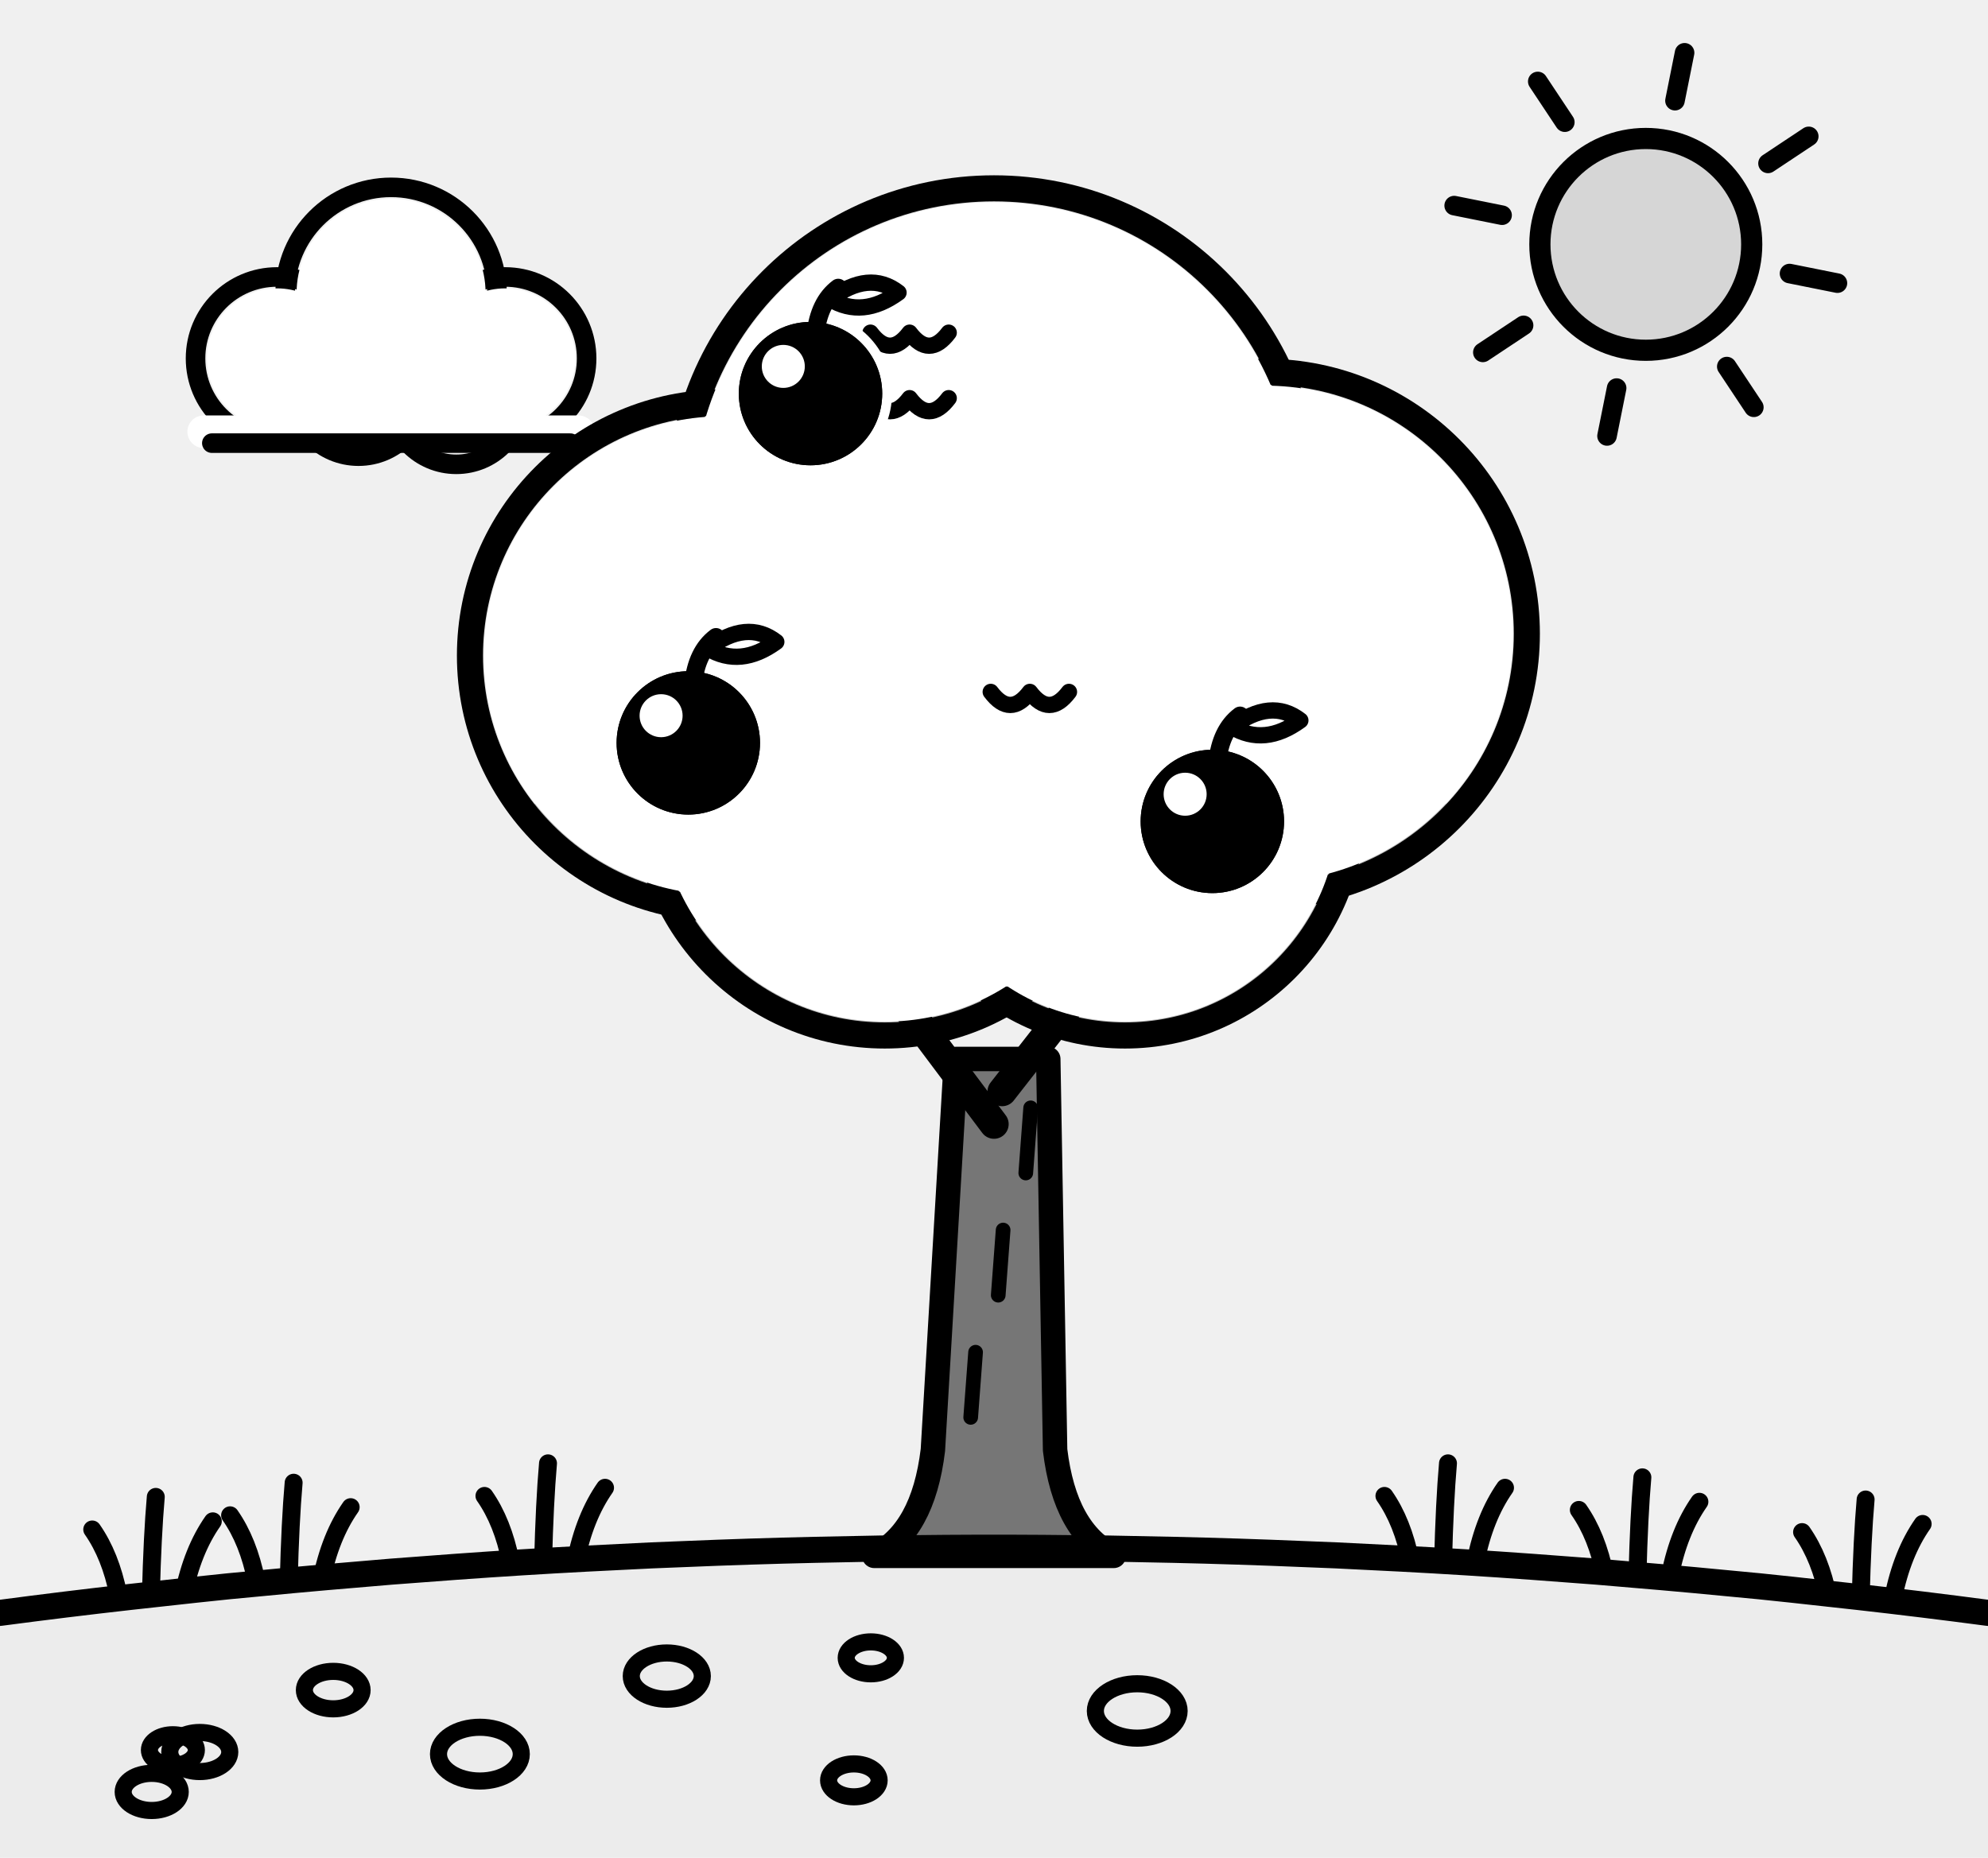
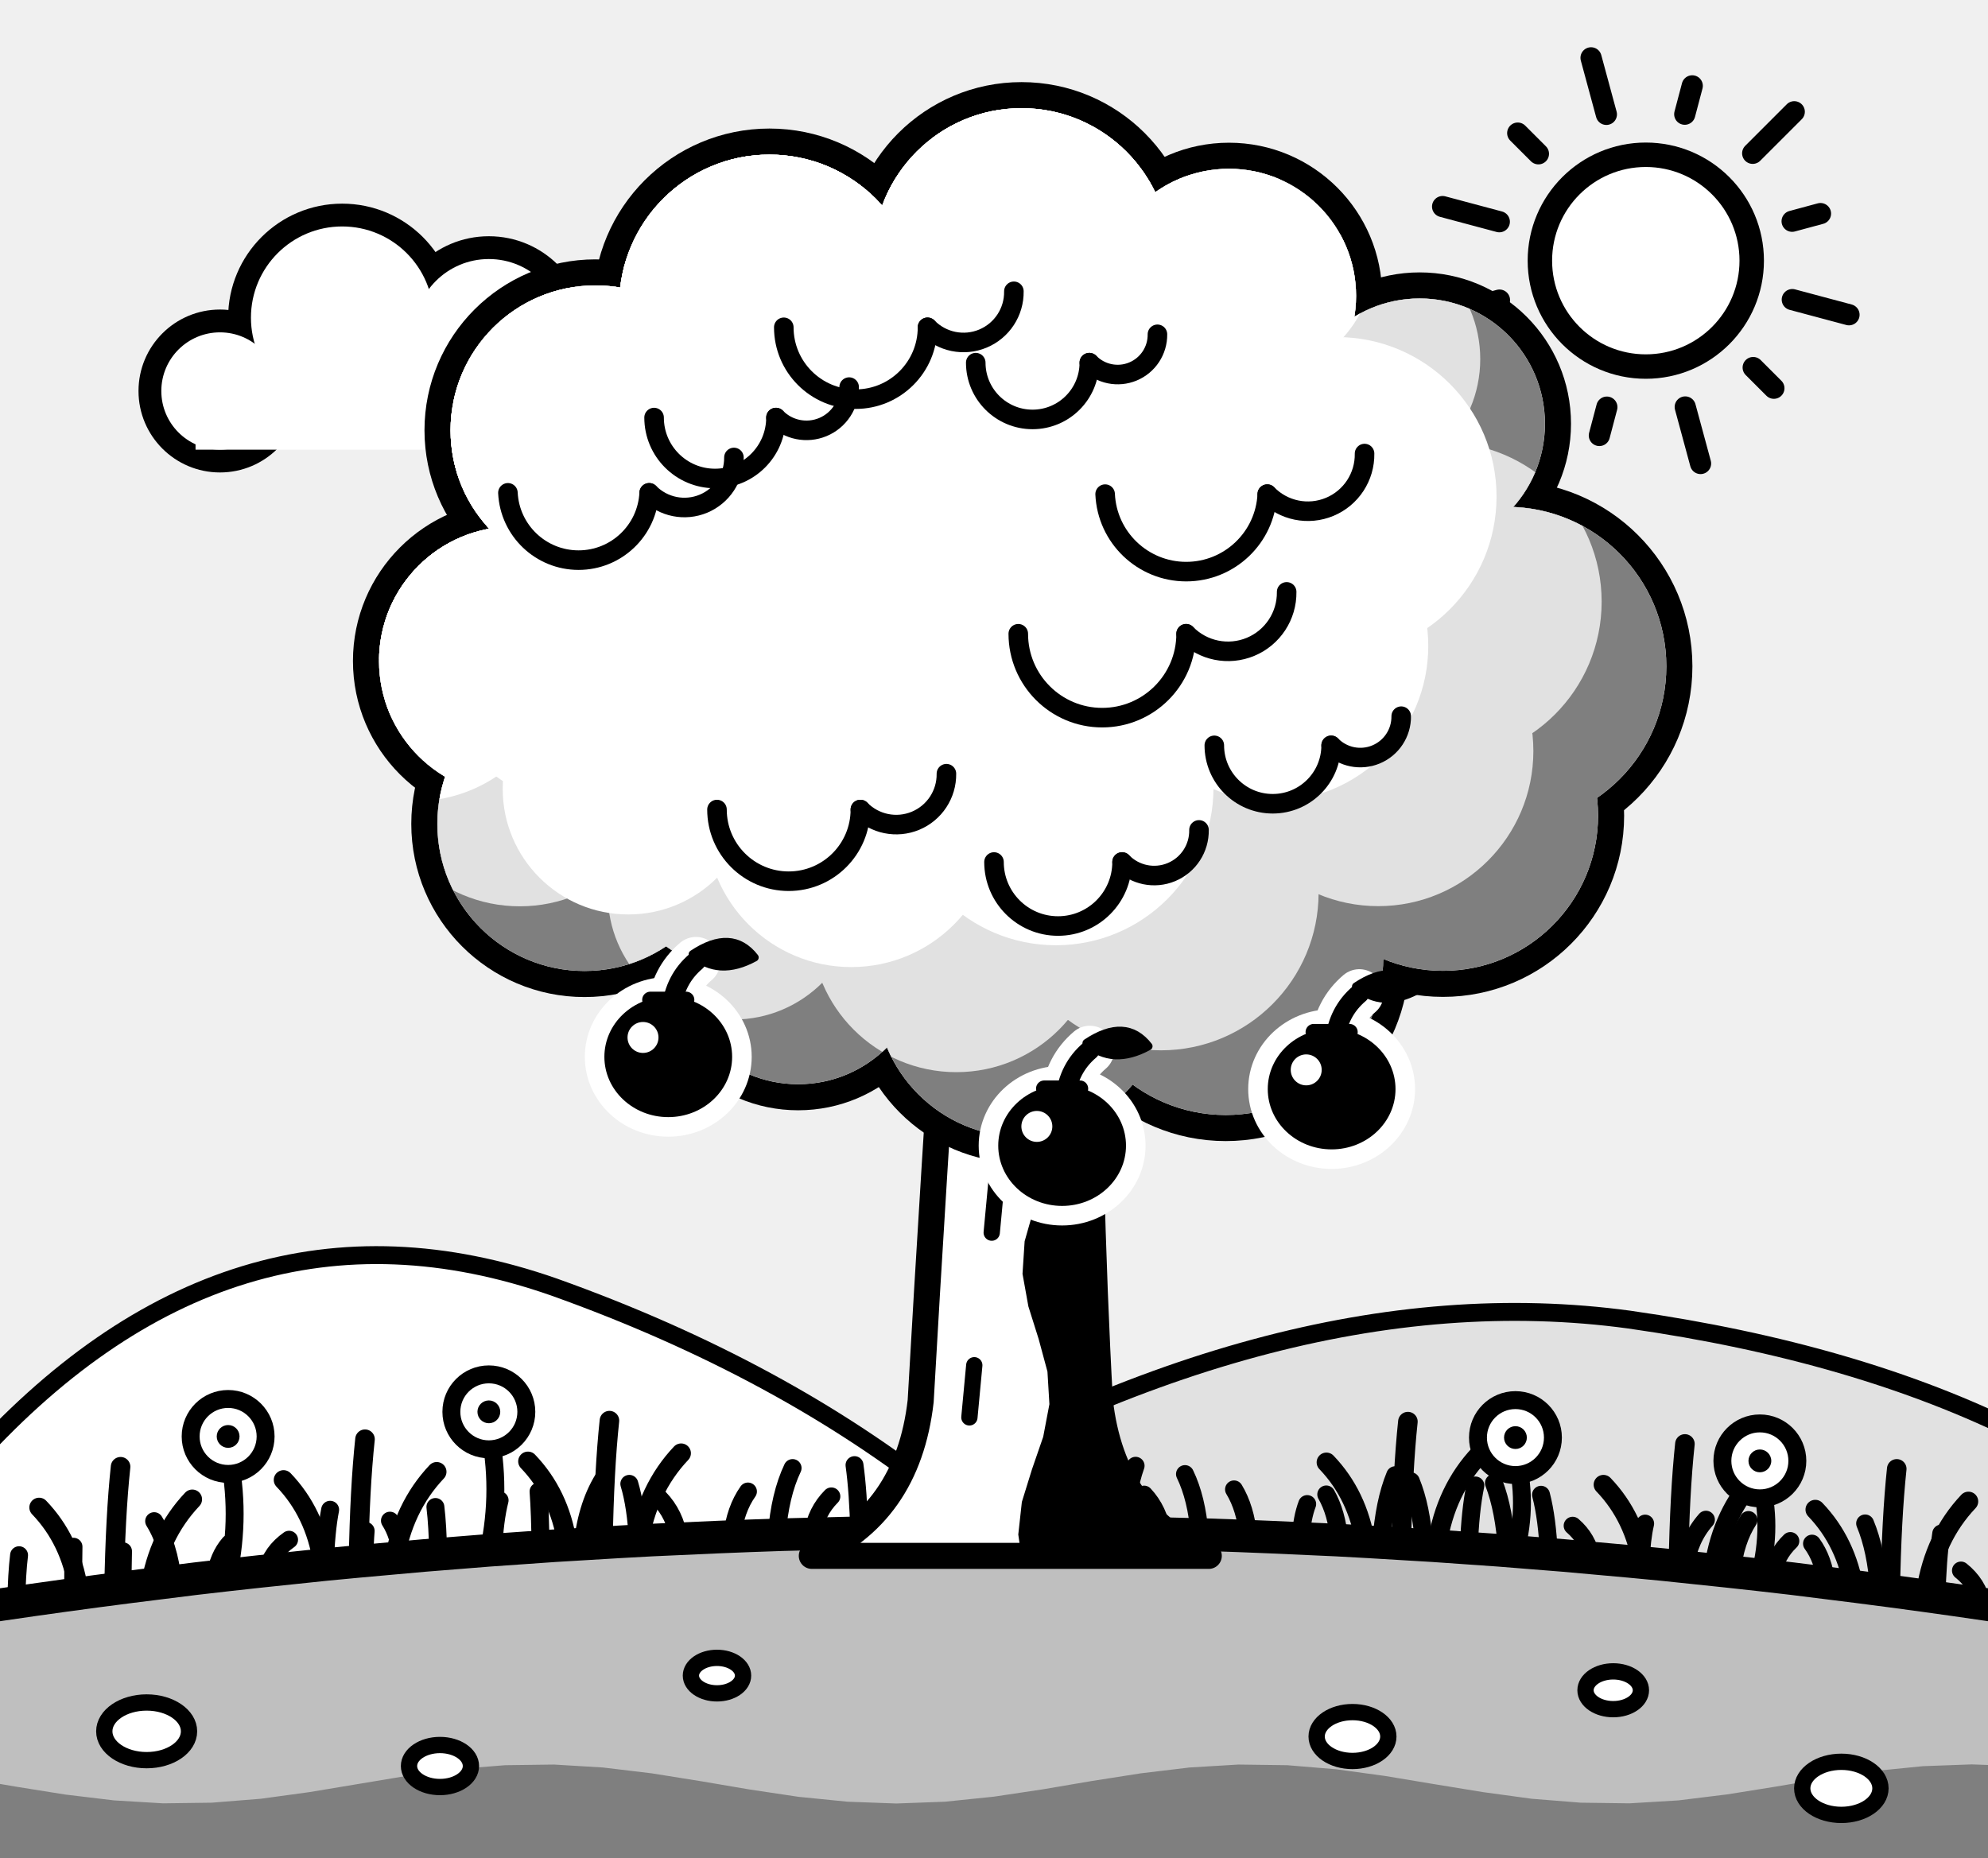
<svg xmlns="http://www.w3.org/2000/svg" width="122" height="114" viewBox="0 0 122 114">
-   <g id="shade">
-     <circle cx="101" cy="15" r="6.5" fill="rgb(214,214,214)" />
-     <path d="M0,99 L2,98.74 L4,98.49 L6,98.25 L8,98.02 L10,97.8 L12,97.58 L14,97.37 L16,97.18 L18,96.99 L20,96.81 L22,96.64 L24,96.47 L26,96.32 L28,96.17 L30,96.03 L32,95.9 L34,95.78 L36,95.67 L38,95.57 L40,95.47 L42,95.39 L44,95.31 L46,95.24 L48,95.18 L50,95.13 L52,95.09 L54,95.05 L56,95.03 L58,95.01 L60,95 L62,95 L64,95.01 L66,95.03 L68,95.05 L70,95.09 L72,95.13 L74,95.18 L76,95.24 L78,95.31 L80,95.39 L82,95.47 L84,95.57 L86,95.67 L88,95.78 L90,95.9 L92,96.03 L94,96.17 L96,96.32 L98,96.47 L100,96.64 L102,96.81 L104,96.99 L106,97.18 L108,97.37 L110,97.58 L112,97.8 L114,98.02 L116,98.25 L118,98.49 L120,98.74 L122,99 L122,114 L0,114 Z" fill="rgb(236,236,236)" />
-     <path d="M53.65,95.5 Q56.65,94 57.25,89 L58.67,65 L64.33,65 L64.75,89 Q65.35,94 68.35,95.5 Z" fill="rgb(118,118,118)" />
+   <g stroke-linecap="round" stroke-linejoin="round">
+     <path d="M109.99,18.39 L113.47,19.32" fill="none" stroke="#000" stroke-width="1.3" />
+     <path d="M107.59,22.56 L108.86,23.83" fill="none" stroke="#000" stroke-width="1.3" />
+     <path d="M103.42,24.98 L104.36,28.45" fill="none" stroke="#000" stroke-width="1.3" />
+     <path d="M98.61,24.99 L98.15,26.73" fill="none" stroke="#000" stroke-width="1.3" />
+     <path d="M94.44,22.59 L91.89,25.14" fill="none" stroke="#000" stroke-width="1.3" />
+     <path d="M92.02,18.42 L90.28,18.89" fill="none" stroke="#000" stroke-width="1.3" />
+     <path d="M92.01,13.61 L88.53,12.68" fill="none" stroke="#000" stroke-width="1.3" />
+     <path d="M94.41,9.44 L93.14,8.17" fill="none" stroke="#000" stroke-width="1.3" />
+     <path d="M98.58,7.02 L97.64,3.55" fill="none" stroke="#000" stroke-width="1.3" />
+     <path d="M103.39,7.01 L103.85,5.27" fill="none" stroke="#000" stroke-width="1.3" />
+     <path d="M107.56,9.41 L110.11,6.86" fill="none" stroke="#000" stroke-width="1.3" />
+     <path d="M109.98,13.58 L111.72,13.11" fill="none" stroke="#000" stroke-width="1.3" />
+     <circle cx="101" cy="16" r="6.5" fill="#fff" stroke="#000" stroke-width="1.5" />
+     <clipPath id="c1">
+       <rect x="0" y="0" width="122" height="29" />
+     </clipPath>
+     <g clip-path="url(#c1)">
+       <circle cx="13.5" cy="24" r="5" fill="#000" />
+       <circle cx="21" cy="19.5" r="7" fill="#000" />
+       <circle cx="30" cy="20.5" r="6" fill="#000" />
+       <circle cx="36.5" cy="24.5" r="4.5" fill="#000" />
+     </g>
+     <clipPath id="c2">
+       <rect x="0" y="0" width="122" height="27.6" />
+     </clipPath>
+     <g clip-path="url(#c2)">
+       <circle cx="13.5" cy="24" r="3.6" fill="#fff" />
+       <circle cx="21" cy="19.5" r="5.6" fill="#fff" />
+       <circle cx="30" cy="20.5" r="4.6" fill="#fff" />
+       <circle cx="36.5" cy="24.5" r="3.1" fill="#fff" />
+       <rect x="12" y="22" width="26" height="6" fill="#fff" />
+     </g>
+     <path d="M-2,90 Q14,72 34,79 Q48,84 58,92 L58,110 L-2,110 Z" fill="#fff" stroke="#000" stroke-width="1.1" />
+     <path d="M52,94 Q78,78 100,81 Q114,83 124,88 L124,110 L52,110 Z" fill="#e1e1e1" stroke="#000" stroke-width="1.1" />
+     <path d="M-2,98.8 L0,98.5 L2,98.21 L4,97.93 L6,97.66 L8,97.4 L10,97.15 L12,96.9 L14,96.67 L16,96.45 L18,96.24 L20,96.03 L22,95.84 L24,95.66 L26,95.48 L28,95.32 L30,95.16 L32,95.02 L34,94.88 L36,94.76 L38,94.64 L40,94.53 L42,94.44 L44,94.35 L46,94.27 L48,94.2 L50,94.15 L52,94.1 L54,94.06 L56,94.03 L58,94.01 L60,94 L62,94 L64,94.01 L66,94.03 L68,94.06 L70,94.1 L72,94.15 L74,94.2 L76,94.27 L78,94.35 L80,94.44 L82,94.53 L84,94.64 L86,94.76 L88,94.88 L90,95.02 L92,95.16 L94,95.32 L96,95.48 L98,95.66 L100,95.84 L102,96.03 L104,96.24 L106,96.45 L108,96.67 L110,96.9 L112,97.15 L114,97.4 L116,97.66 L118,97.93 L120,98.21 L122,98.5 L124,98.8 L124,116 L-2,116 Z" fill="#bfbfbf" />
+     <path d="M-2,109.16 L1,109.67 L4,110.15 L7,110.51 L10,110.69 L13,110.65 L16,110.41 L19,110 L22,109.5 L25,109 L28,108.59 L31,108.35 L34,108.31 L37,108.49 L40,108.85 L43,109.33 L46,109.84 L49,110.29 L52,110.59 L55,110.7 L58,110.59 L61,110.28 L64,109.83 L67,109.32 L70,108.85 L73,108.49 L76,108.31 L79,108.35 L82,108.6 L85,109.01 L88,109.51 L91,110 L94,110.41 L97,110.65 L100,110.69 L103,110.51 L106,110.14 L109,109.66 L112,109.15 L115,108.71 L118,108.41 L121,108.3 L124,108.41 L124,116 L-2,116 Z" fill="#7f7f7f" />
+     <ellipse cx="9" cy="106.27" rx="2.6" ry="1.77" fill="#fff" stroke="#000" stroke-width="1" />
+     <ellipse cx="27" cy="108.4" rx="1.9" ry="1.29" fill="#fff" stroke="#000" stroke-width="1" />
+     <ellipse cx="44" cy="102.85" rx="1.6" ry="1.09" fill="#fff" stroke="#000" stroke-width="1" />
+     <ellipse cx="83" cy="106.59" rx="2.2" ry="1.5" fill="#fff" stroke="#000" stroke-width="1" />
+     <ellipse cx="99" cy="103.75" rx="1.7" ry="1.16" fill="#fff" stroke="#000" stroke-width="1" />
+     <ellipse cx="113" cy="109.77" rx="2.4" ry="1.63" fill="#fff" stroke="#000" stroke-width="1" />
+     <path d="M1,98.35 q0.03,-1.73 0.17,-2.89" fill="none" stroke="#000" stroke-width="1.1" />
+     <path d="M4.49,97.86 q0,-1.75 0.02,-2.92" fill="none" stroke="#000" stroke-width="1.1" />
+     <path d="M7.52,97.46 q0.01,-1.35 0.03,-2.24" fill="none" stroke="#000" stroke-width="1.1" />
+     <path d="M10.6,97.07 q-0.23,-2.22 -1.14,-3.7" fill="none" stroke="#000" stroke-width="1.1" />
+     <path d="M13.22,96.76 q0.17,-1.21 0.87,-2.02" fill="none" stroke="#000" stroke-width="1.1" />
+     <path d="M16.39,96.41 q0.27,-1.14 1.35,-1.9" fill="none" stroke="#000" stroke-width="1.1" />
+     <path d="M19.94,96.04 q0.06,-2.02 0.32,-3.37" fill="none" stroke="#000" stroke-width="1.1" />
+     <path d="M22.36,95.81 q0.02,-1.1 0.08,-1.84" fill="none" stroke="#000" stroke-width="1.1" />
+     <path d="M24.65,95.6 q-0.14,-1.35 -0.72,-2.26" fill="none" stroke="#000" stroke-width="1.1" />
+     <path d="M26.89,95.41 q-0.03,-1.75 -0.17,-2.91" fill="none" stroke="#000" stroke-width="1.1" />
+     <path d="M30.27,95.14 q0.08,-1.83 0.39,-3.05" fill="none" stroke="#000" stroke-width="1.1" />
+     <path d="M33.17,94.94 q-0.02,-2.03 -0.12,-3.39" fill="none" stroke="#000" stroke-width="1.1" />
+     <path d="M35.76,94.77 q0.28,-2.52 1.39,-4.19" fill="none" stroke="#000" stroke-width="1.1" />
+     <path d="M39.14,94.58 q-0.1,-2.1 -0.52,-3.5" fill="none" stroke="#000" stroke-width="1.1" />
+     <path d="M41.66,94.45 q-0.24,-1.5 -1.2,-2.49" fill="none" stroke="#000" stroke-width="1.1" />
+     <path d="M44.93,94.31 q0.19,-1.66 0.97,-2.76" fill="none" stroke="#000" stroke-width="1.1" />
+     <path d="M47.67,94.21 q0.19,-2.46 0.97,-4.1" fill="none" stroke="#000" stroke-width="1.1" />
+     <path d="M49.87,94.15 q0.23,-1.38 1.15,-2.3" fill="none" stroke="#000" stroke-width="1.1" />
+     <path d="M52.73,94.08 q-0.06,-2.49 -0.29,-4.15" fill="none" stroke="#000" stroke-width="1.1" />
+     <path d="M68.97,94.08 q0.14,-2.47 0.72,-4.11" fill="none" stroke="#000" stroke-width="1.1" />
+     <path d="M71.33,94.13 q-0.22,-1.43 -1.12,-2.39" fill="none" stroke="#000" stroke-width="1.1" />
+     <path d="M73.62,94.19 q-0.18,-2.23 -0.9,-3.71" fill="none" stroke="#000" stroke-width="1.1" />
+     <path d="M76.6,94.29 q-0.17,-1.72 -0.87,-2.87" fill="none" stroke="#000" stroke-width="1.1" />
+     <path d="M79.82,94.43 q0.08,-1.27 0.4,-2.11" fill="none" stroke="#000" stroke-width="1.1" />
+     <path d="M82.19,94.54 q-0.16,-1.69 -0.8,-2.81" fill="none" stroke="#000" stroke-width="1.1" />
+     <path d="M84.77,94.68 q0.17,-2.48 0.85,-4.13" fill="none" stroke="#000" stroke-width="1.1" />
+     <path d="M87.39,94.84 q-0.16,-2.35 -0.81,-3.92" fill="none" stroke="#000" stroke-width="1.1" />
+     <path d="M90.14,95.03 q0.08,-2.31 0.4,-3.85" fill="none" stroke="#000" stroke-width="1.1" />
+     <path d="M92.48,95.2 q-0.16,-2.5 -0.8,-4.17" fill="none" stroke="#000" stroke-width="1.1" />
+     <path d="M95.05,95.4 q-0.1,-2.19 -0.48,-3.65" fill="none" stroke="#000" stroke-width="1.1" />
+     <path d="M97.66,95.63 q-0.23,-1.19 -1.15,-1.98" fill="none" stroke="#000" stroke-width="1.1" />
+     <path d="M100.68,95.9 q0.06,-1.43 0.28,-2.38" fill="none" stroke="#000" stroke-width="1.1" />
+     <path d="M103.4,96.17 q0.26,-1.73 1.29,-2.89" fill="none" stroke="#000" stroke-width="1.1" />
+     <path d="M106.27,96.48 q0.21,-1.91 1.03,-3.18" fill="none" stroke="#000" stroke-width="1.1" />
+     <path d="M108.73,96.76 q0.23,-1.3 1.14,-2.17" fill="none" stroke="#000" stroke-width="1.1" />
+     <path d="M112.07,97.15 q-0.17,-1.44 -0.87,-2.4" fill="none" stroke="#000" stroke-width="1.1" />
+     <path d="M115.31,97.57 q-0.17,-2.43 -0.85,-4.06" fill="none" stroke="#000" stroke-width="1.1" />
+     <path d="M118.84,98.05 q0.06,-2.35 0.29,-3.92" fill="none" stroke="#000" stroke-width="1.1" />
+     <path d="M121.63,98.45 q-0.26,-1.23 -1.29,-2.05" fill="none" stroke="#000" stroke-width="1.1" />
+     <path d="M4.8,97.53 q-0.48,-3 -2.4,-5" fill="none" stroke="#000" stroke-width="1.2" />
+     <path d="M7,97.53 q0.08,-4.5 0.4,-7.5" fill="none" stroke="#000" stroke-width="1.2" />
+     <path d="M9.2,97.53 q0.52,-3.3 2.6,-5.5" fill="none" stroke="#000" stroke-width="1.2" />
+     <path d="M19.8,95.84 q-0.48,-3 -2.4,-5" fill="none" stroke="#000" stroke-width="1.2" />
+     <path d="M22,95.84 q0.08,-4.5 0.4,-7.5" fill="none" stroke="#000" stroke-width="1.2" />
+     <path d="M24.2,95.84 q0.52,-3.3 2.6,-5.5" fill="none" stroke="#000" stroke-width="1.2" />
+     <path d="M34.8,94.7 q-0.48,-3 -2.4,-5" fill="none" stroke="#000" stroke-width="1.2" />
+     <path d="M37,94.7 q0.08,-4.5 0.4,-7.5" fill="none" stroke="#000" stroke-width="1.2" />
+     <path d="M39.2,94.7 q0.52,-3.3 2.6,-5.5" fill="none" stroke="#000" stroke-width="1.2" />
+     <path d="M83.8,94.76 q-0.48,-3 -2.4,-5" fill="none" stroke="#000" stroke-width="1.2" />
+     <path d="M86,94.76 q0.08,-4.5 0.4,-7.5" fill="none" stroke="#000" stroke-width="1.2" />
+     <path d="M88.2,94.76 q0.52,-3.3 2.6,-5.5" fill="none" stroke="#000" stroke-width="1.2" />
+     <path d="M100.8,96.13 q-0.48,-3 -2.4,-5" fill="none" stroke="#000" stroke-width="1.2" />
+     <path d="M103,96.13 q0.08,-4.5 0.4,-7.5" fill="none" stroke="#000" stroke-width="1.2" />
+     <path d="M105.2,96.13 q0.52,-3.3 2.6,-5.5" fill="none" stroke="#000" stroke-width="1.2" />
+     <path d="M113.8,97.66 q-0.48,-3 -2.4,-5" fill="none" stroke="#000" stroke-width="1.2" />
+     <path d="M116,97.66 q0.08,-4.5 0.4,-7.5" fill="none" stroke="#000" stroke-width="1.2" />
+     <path d="M118.2,97.66 q0.52,-3.3 2.6,-5.5" fill="none" stroke="#000" stroke-width="1.2" />
+     <path d="M14,96.67 q0.8,-3.75 0,-7.5" fill="none" stroke="#000" stroke-width="1.1" />
+     <circle cx="14" cy="88.17" r="2.3" fill="#fff" stroke="#000" stroke-width="1.1" />
+     <circle cx="14" cy="88.17" r="0.7" fill="#000" />
+     <path d="M108,96.67 q0.8,-3 0,-6" fill="none" stroke="#000" stroke-width="1.1" />
+     <circle cx="108" cy="89.67" r="2.3" fill="#fff" stroke="#000" stroke-width="1.1" />
+     <circle cx="108" cy="89.67" r="0.7" fill="#000" />
+     <path d="M30,95.16 q0.8,-3.75 0,-7.5" fill="none" stroke="#000" stroke-width="1.1" />
+     <circle cx="30" cy="86.66" r="2.3" fill="#fff" stroke="#000" stroke-width="1.1" />
+     <circle cx="30" cy="86.66" r="0.7" fill="#000" />
+     <path d="M93,95.24 q0.8,-3 0,-6" fill="none" stroke="#000" stroke-width="1.1" />
+     <circle cx="93" cy="88.24" r="2.3" fill="#fff" stroke="#000" stroke-width="1.1" />
+     <circle cx="93" cy="88.24" r="0.7" fill="#000" />
+     <path d="M-2,98.8 L0,98.5 L2,98.21 L4,97.93 L6,97.66 L8,97.4 L10,97.15 L12,96.9 L14,96.67 L16,96.45 L18,96.24 L20,96.03 L22,95.84 L24,95.66 L26,95.48 L28,95.32 L30,95.16 L32,95.02 L34,94.88 L36,94.76 L38,94.64 L40,94.53 L42,94.44 L44,94.35 L46,94.27 L48,94.2 L50,94.15 L52,94.1 L54,94.06 L56,94.03 L58,94.01 L60,94 L62,94 L64,94.01 L66,94.03 L68,94.06 L70,94.1 L72,94.15 L74,94.2 L76,94.27 L78,94.35 L80,94.44 L82,94.53 L84,94.64 L86,94.76 L88,94.88 L90,95.02 L92,95.16 L94,95.32 L96,95.48 L98,95.66 L100,95.84 L102,96.03 L104,96.24 L106,96.45 L108,96.67 L110,96.9 L112,97.15 L114,97.4 L116,97.66 L118,97.93 L120,98.21 L122,98.5 L124,98.8" fill="none" stroke="#000" stroke-width="2" />
+     <path d="M61.93,61.28 Q52.8,55.05 46.67,46.43 L45.53,47.55 Q51.3,56.52 60.07,63.1 Z" fill="#000" stroke="#000" stroke-width="0.5" />
+     <path d="M63.92,62.1 Q73.49,54.78 80.06,45.07 L78.92,43.94 Q72,53.31 62.08,60.27 Z" fill="#000" stroke="#000" stroke-width="0.5" />
+     <path d="M49.82,95.5 Q55.7,93 56.5,86 Q57.2,73.59 58.54,53.19 L66.66,53.19 Q66.8,73.59 67.5,86 Q68.3,93 74.18,95.5 Z" fill="#fff" stroke="#000" stroke-width="1.6" />
    <clipPath id="c3">
-       <circle cx="61" cy="30.86" r="19.3" />
-       <circle cx="44.38" cy="40.24" r="15.54" />
-       <circle cx="77.62" cy="38.9" r="16.08" />
-       <circle cx="54.3" cy="48.82" r="14.74" />
-       <circle cx="69.04" cy="49.62" r="13.94" />
+       <path d="M49.82,95.5 Q55.7,93 56.5,86 Q57.2,73.59 58.54,53.19 L66.66,53.19 Q66.8,73.59 67.5,86 Q68.3,93 74.18,95.5 Z" />
    </clipPath>
    <g clip-path="url(#c3)">
-       <rect x="0" y="0" width="122" height="114" fill="rgb(226,226,226)" />
-       <rect x="0" y="49.34" width="122" height="114" fill="rgb(186,186,186)" />
-       <circle cx="55.21" cy="24.11" r="8.68" fill="#fff" />
-       <circle cx="39.72" cy="34.8" r="6.99" fill="#fff" />
-       <circle cx="72.79" cy="33.27" r="7.24" fill="#fff" />
-     </g>
-   </g>
-   <g id="ink" fill="none" stroke="#000" stroke-linecap="round" stroke-linejoin="round">
-     <circle cx="101" cy="15" r="6.5" stroke-width="1.3" />
-     <path d="M109.82,16.79 L112.76,17.38" stroke-width="1.2" />
-     <path d="M105.97,22.5 L107.63,25" stroke-width="1.2" />
-     <path d="M99.21,23.82 L98.62,26.76" stroke-width="1.2" />
-     <path d="M93.5,19.97 L91,21.63" stroke-width="1.2" />
-     <path d="M92.18,13.21 L89.24,12.62" stroke-width="1.2" />
-     <path d="M96.03,7.5 L94.37,5" stroke-width="1.2" />
-     <path d="M102.79,6.18 L103.38,3.24" stroke-width="1.2" />
-     <path d="M108.5,10.03 L111,8.37" stroke-width="1.2" />
-     <circle cx="17" cy="22" r="5" stroke-width="1.2" />
-     <circle cx="24" cy="18" r="6.5" stroke-width="1.2" />
-     <circle cx="31" cy="22" r="5" stroke-width="1.2" />
-     <circle cx="22" cy="24" r="4" stroke-width="1.2" />
-     <circle cx="28" cy="24.5" r="4" stroke-width="1.2" />
-     <circle cx="17" cy="22" r="4.3" fill="#fff" stroke="none" />
-     <circle cx="24" cy="18" r="5.8" fill="#fff" stroke="none" />
-     <circle cx="31" cy="22" r="4.3" fill="#fff" stroke="none" />
-     <circle cx="22" cy="24" r="3.3" fill="#fff" stroke="none" />
-     <circle cx="28" cy="24.5" r="3.3" fill="#fff" stroke="none" />
-     <path d="M12.5,26.5 L35.5,26.5" stroke="#fff" stroke-width="2" />
-     <path d="M13,27.2 L35,27.2" stroke-width="1.2" />
-     <path d="M0,99 L2,98.74 L4,98.49 L6,98.25 L8,98.02 L10,97.8 L12,97.58 L14,97.37 L16,97.18 L18,96.99 L20,96.81 L22,96.64 L24,96.47 L26,96.32 L28,96.17 L30,96.03 L32,95.9 L34,95.78 L36,95.67 L38,95.57 L40,95.47 L42,95.39 L44,95.31 L46,95.24 L48,95.18 L50,95.13 L52,95.09 L54,95.05 L56,95.03 L58,95.01 L60,95 L62,95 L64,95.01 L66,95.03 L68,95.05 L70,95.09 L72,95.13 L74,95.18 L76,95.24 L78,95.31 L80,95.39 L82,95.47 L84,95.57 L86,95.67 L88,95.78 L90,95.9 L92,96.03 L94,96.17 L96,96.32 L98,96.47 L100,96.64 L102,96.81 L104,96.99 L106,97.18 L108,97.37 L110,97.58 L112,97.8 L114,98.02 L116,98.25 L118,98.49 L120,98.74 L122,99" stroke-width="1.6" />
-     <ellipse cx="40.92" cy="102.88" rx="2.18" ry="1.42" stroke-width="1.05" />
-     <ellipse cx="12.26" cy="107.54" rx="1.84" ry="1.2" stroke-width="1.05" />
-     <ellipse cx="10.61" cy="107.42" rx="1.44" ry="0.94" stroke-width="1.05" />
-     <ellipse cx="53.44" cy="101.76" rx="1.51" ry="0.98" stroke-width="1.05" />
-     <ellipse cx="52.4" cy="109.28" rx="1.55" ry="1.01" stroke-width="1.05" />
-     <ellipse cx="29.45" cy="107.67" rx="2.54" ry="1.65" stroke-width="1.05" />
-     <ellipse cx="69.79" cy="105.02" rx="2.57" ry="1.67" stroke-width="1.05" />
-     <ellipse cx="9.31" cy="109.99" rx="1.75" ry="1.14" stroke-width="1.05" />
-     <ellipse cx="20.45" cy="103.74" rx="1.77" ry="1.15" stroke-width="1.05" />
-     <path d="M7.26,97.88 Q6.78,95.48 5.66,93.88" stroke-width="1.1" />
-     <path d="M9.26,97.88 Q9.35,94.28 9.56,91.88" stroke-width="1.1" />
-     <path d="M11.26,97.88 Q11.8,95.18 13.06,93.38" stroke-width="1.1" />
-     <path d="M15.72,97.01 Q15.24,94.61 14.12,93.01" stroke-width="1.1" />
-     <path d="M17.72,97.01 Q17.81,93.41 18.02,91.01" stroke-width="1.1" />
-     <path d="M19.72,97.01 Q20.26,94.31 21.52,92.51" stroke-width="1.1" />
-     <path d="M31.33,95.82 Q30.85,93.42 29.73,91.82" stroke-width="1.1" />
-     <path d="M33.33,95.82 Q33.42,92.22 33.63,89.82" stroke-width="1.1" />
-     <path d="M35.33,95.82 Q35.87,93.12 37.13,91.32" stroke-width="1.1" />
-     <path d="M86.56,95.82 Q86.08,93.42 84.96,91.82" stroke-width="1.1" />
-     <path d="M88.56,95.82 Q88.65,92.22 88.86,89.82" stroke-width="1.1" />
-     <path d="M90.56,95.82 Q91.1,93.12 92.36,91.32" stroke-width="1.1" />
-     <path d="M98.49,96.68 Q98.01,94.28 96.89,92.68" stroke-width="1.1" />
-     <path d="M100.49,96.68 Q100.58,93.08 100.79,90.68" stroke-width="1.1" />
-     <path d="M102.49,96.68 Q103.03,93.98 104.29,92.18" stroke-width="1.1" />
-     <path d="M112.19,98.04 Q111.71,95.64 110.59,94.04" stroke-width="1.1" />
-     <path d="M114.19,98.04 Q114.28,94.44 114.49,92.04" stroke-width="1.1" />
-     <path d="M116.19,98.04 Q116.73,95.34 117.99,93.54" stroke-width="1.1" />
-     <path d="M53.65,95.5 Q56.65,94 57.25,89 L58.67,65 L64.33,65 L64.75,89 Q65.35,94 68.35,95.5 Z" stroke-width="1.5" fill="#fff" fill-opacity="0" />
-     <path d="M59.57,87 l0.3,-4" stroke-width="0.9" />
-     <path d="M61.26,79.5 l0.3,-4" stroke-width="0.9" />
-     <path d="M62.95,72 l0.3,-4" stroke-width="0.9" />
-     <path d="M61,69 Q55,61 49,53" stroke-width="1.8" />
-     <path d="M61.5,67 Q67.75,59 74,51" stroke-width="1.8" />
-     <circle cx="61" cy="30.86" r="19.3" stroke-width="1.6" />
-     <circle cx="44.38" cy="40.24" r="15.54" stroke-width="1.6" />
-     <circle cx="77.62" cy="38.9" r="16.08" stroke-width="1.6" />
-     <circle cx="54.3" cy="48.82" r="14.74" stroke-width="1.6" />
-     <circle cx="69.04" cy="49.62" r="13.94" stroke-width="1.6" />
-     <circle cx="61" cy="30.86" r="18.45" fill="#fff" stroke="none" />
-     <circle cx="44.38" cy="40.24" r="14.69" fill="#fff" stroke="none" />
-     <circle cx="77.62" cy="38.9" r="15.23" fill="#fff" stroke="none" />
-     <circle cx="54.3" cy="48.82" r="13.89" fill="#fff" stroke="none" />
-     <circle cx="69.04" cy="49.62" r="13.09" fill="#fff" stroke="none" />
-     <path d="M53.42,24.44 q1.2,1.6 2.4,0 q1.2,1.6 2.4,0" stroke-width="1" />
-     <path d="M53.42,20.42 q1.2,1.6 2.4,0 q1.2,1.6 2.4,0" stroke-width="1" />
-     <path d="M60.8,42.47 q1.2,1.6 2.4,0 q1.2,1.6 2.4,0" stroke-width="1" />
-     <circle cx="74.4" cy="50.42" r="4.4" fill="#000" stroke="#fff" stroke-width="1.2" paint-order="stroke" />
-     <circle cx="74.4" cy="50.42" r="4.4" fill="#000" stroke="none" />
-     <circle cx="72.73" cy="48.75" r="1.32" fill="#fff" stroke="none" />
-     <path d="M74.7,46.82 q0.2,-2 1.4,-2.9" stroke-width="1.1" />
-     <path d="M75.6,44.62 q2.4,-1.8 4.2,-0.4 q-2.2,1.6 -4.2,0.4 Z" fill="#fff" stroke-width="1" />
-     <circle cx="49.74" cy="24.16" r="4.4" fill="#000" stroke="#fff" stroke-width="1.2" paint-order="stroke" />
-     <circle cx="49.74" cy="24.16" r="4.4" fill="#000" stroke="none" />
-     <circle cx="48.07" cy="22.49" r="1.32" fill="#fff" stroke="none" />
-     <path d="M50.04,20.56 q0.2,-2 1.4,-2.9" stroke-width="1.1" />
-     <path d="M50.94,18.36 q2.4,-1.8 4.2,-0.4 q-2.2,1.6 -4.2,0.4 Z" fill="#fff" stroke-width="1" />
-     <circle cx="42.24" cy="45.6" r="4.4" fill="#000" stroke="#fff" stroke-width="1.2" paint-order="stroke" />
-     <circle cx="42.24" cy="45.6" r="4.4" fill="#000" stroke="none" />
-     <circle cx="40.57" cy="43.93" r="1.32" fill="#fff" stroke="none" />
-     <path d="M42.54,42 q0.2,-2 1.4,-2.9" stroke-width="1.1" />
-     <path d="M43.44,39.8 q2.4,-1.8 4.2,-0.4 q-2.2,1.6 -4.2,0.4 Z" fill="#fff" stroke-width="1" />
+       <path d="M64.85,52.19 L64.8,54.19 L64.28,56.19 L63.58,58.19 L63.07,60.19 L63.02,62.19 L63.44,64.19 L64.09,66.19 L64.57,68.19 L64.6,70.19 L64.15,72.19 L63.45,74.19 L62.88,76.19 L62.75,78.19 L63.11,80.19 L63.74,82.19 L64.28,84.19 L64.4,86.19 L64.02,88.19 L63.33,90.19 L62.71,92.19 L62.49,94.19 L62.78,96.19 L79.98,96.19 L79.98,52.19 Z" fill="#000" />
+     </g>
+     <path d="M59.49,87 L59.79,83.8" fill="none" stroke="#000" stroke-width="1" />
+     <path d="M60.86,75.66 L61.16,72.46" fill="none" stroke="#000" stroke-width="1" />
+     <path d="M59.83,64.33 L60.13,61.13" fill="none" stroke="#000" stroke-width="1" />
+     <clipPath id="c4">
+       <ellipse cx="62" cy="39.55" rx="31.8" ry="24.8" />
+       <circle cx="62.69" cy="15.74" r="9.1" />
+       <circle cx="75.42" cy="18.16" r="7.8" />
+       <circle cx="87.12" cy="26.01" r="7.69" />
+       <circle cx="92.47" cy="40.9" r="9.79" />
+       <circle cx="88.55" cy="50.07" r="9.52" />
+       <circle cx="75.22" cy="58.77" r="9.67" />
+       <circle cx="62.66" cy="60.87" r="8.91" />
+       <circle cx="48.98" cy="58.84" r="7.71" />
+       <circle cx="35.87" cy="50.57" r="9.03" />
+       <circle cx="31.51" cy="40.57" r="8.25" />
+       <circle cx="36.54" cy="26.41" r="8.89" />
+       <circle cx="47.22" cy="18.71" r="9.22" />
+     </clipPath>
+     <g fill="#000" stroke="#000" stroke-width="3.2">
+       <ellipse cx="62" cy="39.55" rx="31.8" ry="24.8" />
+       <circle cx="62.69" cy="15.74" r="9.1" />
+       <circle cx="75.42" cy="18.16" r="7.8" />
+       <circle cx="87.12" cy="26.01" r="7.69" />
+       <circle cx="92.47" cy="40.9" r="9.79" />
+       <circle cx="88.55" cy="50.07" r="9.52" />
+       <circle cx="75.22" cy="58.77" r="9.67" />
+       <circle cx="62.66" cy="60.87" r="8.91" />
+       <circle cx="48.98" cy="58.84" r="7.71" />
+       <circle cx="35.87" cy="50.57" r="9.03" />
+       <circle cx="31.51" cy="40.57" r="8.25" />
+       <circle cx="36.54" cy="26.41" r="8.89" />
+       <circle cx="47.22" cy="18.71" r="9.22" />
+     </g>
+     <g fill="#fff">
+       <ellipse cx="62" cy="39.55" rx="31.8" ry="24.8" />
+       <circle cx="62.69" cy="15.74" r="9.1" />
+       <circle cx="75.42" cy="18.16" r="7.8" />
+       <circle cx="87.12" cy="26.01" r="7.69" />
+       <circle cx="92.47" cy="40.9" r="9.79" />
+       <circle cx="88.55" cy="50.07" r="9.52" />
+       <circle cx="75.22" cy="58.77" r="9.67" />
+       <circle cx="62.66" cy="60.87" r="8.91" />
+       <circle cx="48.98" cy="58.84" r="7.71" />
+       <circle cx="35.87" cy="50.57" r="9.03" />
+       <circle cx="31.51" cy="40.57" r="8.25" />
+       <circle cx="36.54" cy="26.41" r="8.89" />
+       <circle cx="47.22" cy="18.71" r="9.22" />
+     </g>
+     <g clip-path="url(#c4)">
+       <rect x="-10" y="-10" width="142" height="134" fill="#7f7f7f" />
+       <g fill="#e1e1e1" transform="translate(-3.97,-3.97)">
+         <ellipse cx="62" cy="39.55" rx="31.8" ry="24.8" />
+         <circle cx="62.69" cy="15.74" r="9.1" />
+         <circle cx="75.42" cy="18.16" r="7.8" />
+         <circle cx="87.12" cy="26.01" r="7.69" />
+         <circle cx="92.47" cy="40.9" r="9.79" />
+         <circle cx="88.55" cy="50.07" r="9.52" />
+         <circle cx="75.22" cy="58.77" r="9.67" />
+         <circle cx="62.66" cy="60.87" r="8.91" />
+         <circle cx="48.98" cy="58.84" r="7.71" />
+         <circle cx="35.87" cy="50.57" r="9.03" />
+         <circle cx="31.51" cy="40.57" r="8.25" />
+         <circle cx="36.54" cy="26.41" r="8.89" />
+         <circle cx="47.22" cy="18.71" r="9.22" />
+       </g>
+       <g fill="#fff" transform="translate(-10.42,-10.42)">
+         <ellipse cx="62" cy="39.55" rx="31.8" ry="24.8" />
+         <circle cx="62.69" cy="15.74" r="9.1" />
+         <circle cx="75.42" cy="18.16" r="7.8" />
+         <circle cx="87.12" cy="26.01" r="7.69" />
+         <circle cx="92.47" cy="40.9" r="9.79" />
+         <circle cx="88.55" cy="50.07" r="9.52" />
+         <circle cx="75.22" cy="58.77" r="9.67" />
+         <circle cx="62.66" cy="60.87" r="8.91" />
+         <circle cx="48.98" cy="58.84" r="7.71" />
+         <circle cx="35.87" cy="50.57" r="9.03" />
+         <circle cx="31.51" cy="40.57" r="8.25" />
+         <circle cx="36.54" cy="26.41" r="8.89" />
+         <circle cx="47.22" cy="18.71" r="9.22" />
+       </g>
+     </g>
+     <g clip-path="url(#c4)">
+       <path d="M74.52,45.75 A3.58,3.58 0 0 0 81.69,45.75" fill="none" stroke="#000" stroke-width="1.2" />
+       <path d="M81.69,45.75 a2.51,2.51 0 0 0 4.3,-1.79" fill="none" stroke="#000" stroke-width="1.2" />
+       <path d="M61,52.91 A3.93,3.93 0 0 0 68.86,52.91" fill="none" stroke="#000" stroke-width="1.2" />
+       <path d="M68.86,52.91 a2.75,2.75 0 0 0 4.72,-1.97" fill="none" stroke="#000" stroke-width="1.2" />
+       <path d="M67.82,30.33 A4.98,4.98 0 0 0 77.77,30.33" fill="none" stroke="#000" stroke-width="1.2" />
+       <path d="M77.77,30.33 a3.48,3.48 0 0 0 5.97,-2.49" fill="none" stroke="#000" stroke-width="1.2" />
+       <path d="M31.17,30.25 A4.34,4.34 0 0 0 39.84,30.25" fill="none" stroke="#000" stroke-width="1.2" />
+       <path d="M39.84,30.25 a3.04,3.04 0 0 0 5.2,-2.17" fill="none" stroke="#000" stroke-width="1.2" />
+       <path d="M40.14,25.63 A3.74,3.74 0 0 0 47.62,25.63" fill="none" stroke="#000" stroke-width="1.2" />
+       <path d="M47.62,25.63 a2.62,2.62 0 0 0 4.49,-1.87" fill="none" stroke="#000" stroke-width="1.2" />
+       <path d="M44,49.69 A4.4,4.4 0 0 0 52.8,49.69" fill="none" stroke="#000" stroke-width="1.2" />
+       <path d="M52.8,49.69 a3.08,3.08 0 0 0 5.28,-2.2" fill="none" stroke="#000" stroke-width="1.2" />
+       <path d="M48.1,20.09 A4.41,4.41 0 0 0 56.92,20.09" fill="none" stroke="#000" stroke-width="1.2" />
+       <path d="M56.92,20.09 a3.09,3.09 0 0 0 5.3,-2.21" fill="none" stroke="#000" stroke-width="1.2" />
+       <path d="M62.49,38.9 A5.15,5.15 0 0 0 72.79,38.9" fill="none" stroke="#000" stroke-width="1.2" />
+       <path d="M72.79,38.9 a3.6,3.6 0 0 0 6.17,-2.57" fill="none" stroke="#000" stroke-width="1.2" />
+       <path d="M59.88,22.26 A3.48,3.48 0 0 0 66.85,22.26" fill="none" stroke="#000" stroke-width="1.2" />
+       <path d="M66.85,22.26 a2.44,2.44 0 0 0 4.18,-1.74" fill="none" stroke="#000" stroke-width="1.2" />
+     </g>
+     <path d="M81.92,63.89 q0.2,-1.8 1.5,-2.9" fill="none" stroke="#fff" stroke-width="3" />
+     <ellipse cx="81.72" cy="66.85" rx="3.92" ry="3.7" fill="#000" stroke="#fff" stroke-width="2.4" />
+     <ellipse cx="81.72" cy="66.85" rx="3.92" ry="3.7" fill="#000" />
+     <path d="M80.62,63.35 L82.82,63.35" fill="none" stroke="#000" stroke-width="1" />
+     <circle cx="80.16" cy="65.67" r="0.95" fill="#fff" />
+     <path d="M81.92,63.89 q0.2,-1.8 1.5,-2.9" fill="none" stroke="#000" stroke-width="1.2" />
+     <path d="M83.22,60.55 q2.4,-1.6 3.8,0.2 q-2.2,1.2 -3.8,-0.2 Z" fill="#000" stroke="#000" stroke-width="0.5" />
+     <path d="M41.21,61.91 q0.2,-1.8 1.5,-2.9" fill="none" stroke="#fff" stroke-width="3" />
+     <ellipse cx="41.01" cy="64.87" rx="3.92" ry="3.7" fill="#000" stroke="#fff" stroke-width="2.4" />
+     <ellipse cx="41.01" cy="64.87" rx="3.92" ry="3.7" fill="#000" />
+     <path d="M39.91,61.37 L42.11,61.37" fill="none" stroke="#000" stroke-width="1" />
+     <circle cx="39.46" cy="63.68" r="0.95" fill="#fff" />
+     <path d="M41.21,61.91 q0.2,-1.8 1.5,-2.9" fill="none" stroke="#000" stroke-width="1.2" />
+     <path d="M42.51,58.57 q2.4,-1.6 3.8,0.2 q-2.2,1.2 -3.8,-0.2 Z" fill="#000" stroke="#000" stroke-width="0.5" />
+     <path d="M65.38,67.36 q0.2,-1.8 1.5,-2.9" fill="none" stroke="#fff" stroke-width="3" />
+     <ellipse cx="65.18" cy="70.32" rx="3.92" ry="3.7" fill="#000" stroke="#fff" stroke-width="2.4" />
+     <ellipse cx="65.18" cy="70.32" rx="3.92" ry="3.7" fill="#000" />
+     <path d="M64.08,66.82 L66.28,66.82" fill="none" stroke="#000" stroke-width="1" />
+     <circle cx="63.63" cy="69.14" r="0.95" fill="#fff" />
+     <path d="M65.38,67.36 q0.2,-1.8 1.5,-2.9" fill="none" stroke="#000" stroke-width="1.2" />
+     <path d="M66.68,64.02 q2.4,-1.6 3.8,0.2 q-2.2,1.2 -3.8,-0.2 Z" fill="#000" stroke="#000" stroke-width="0.5" />
  </g>
</svg>
